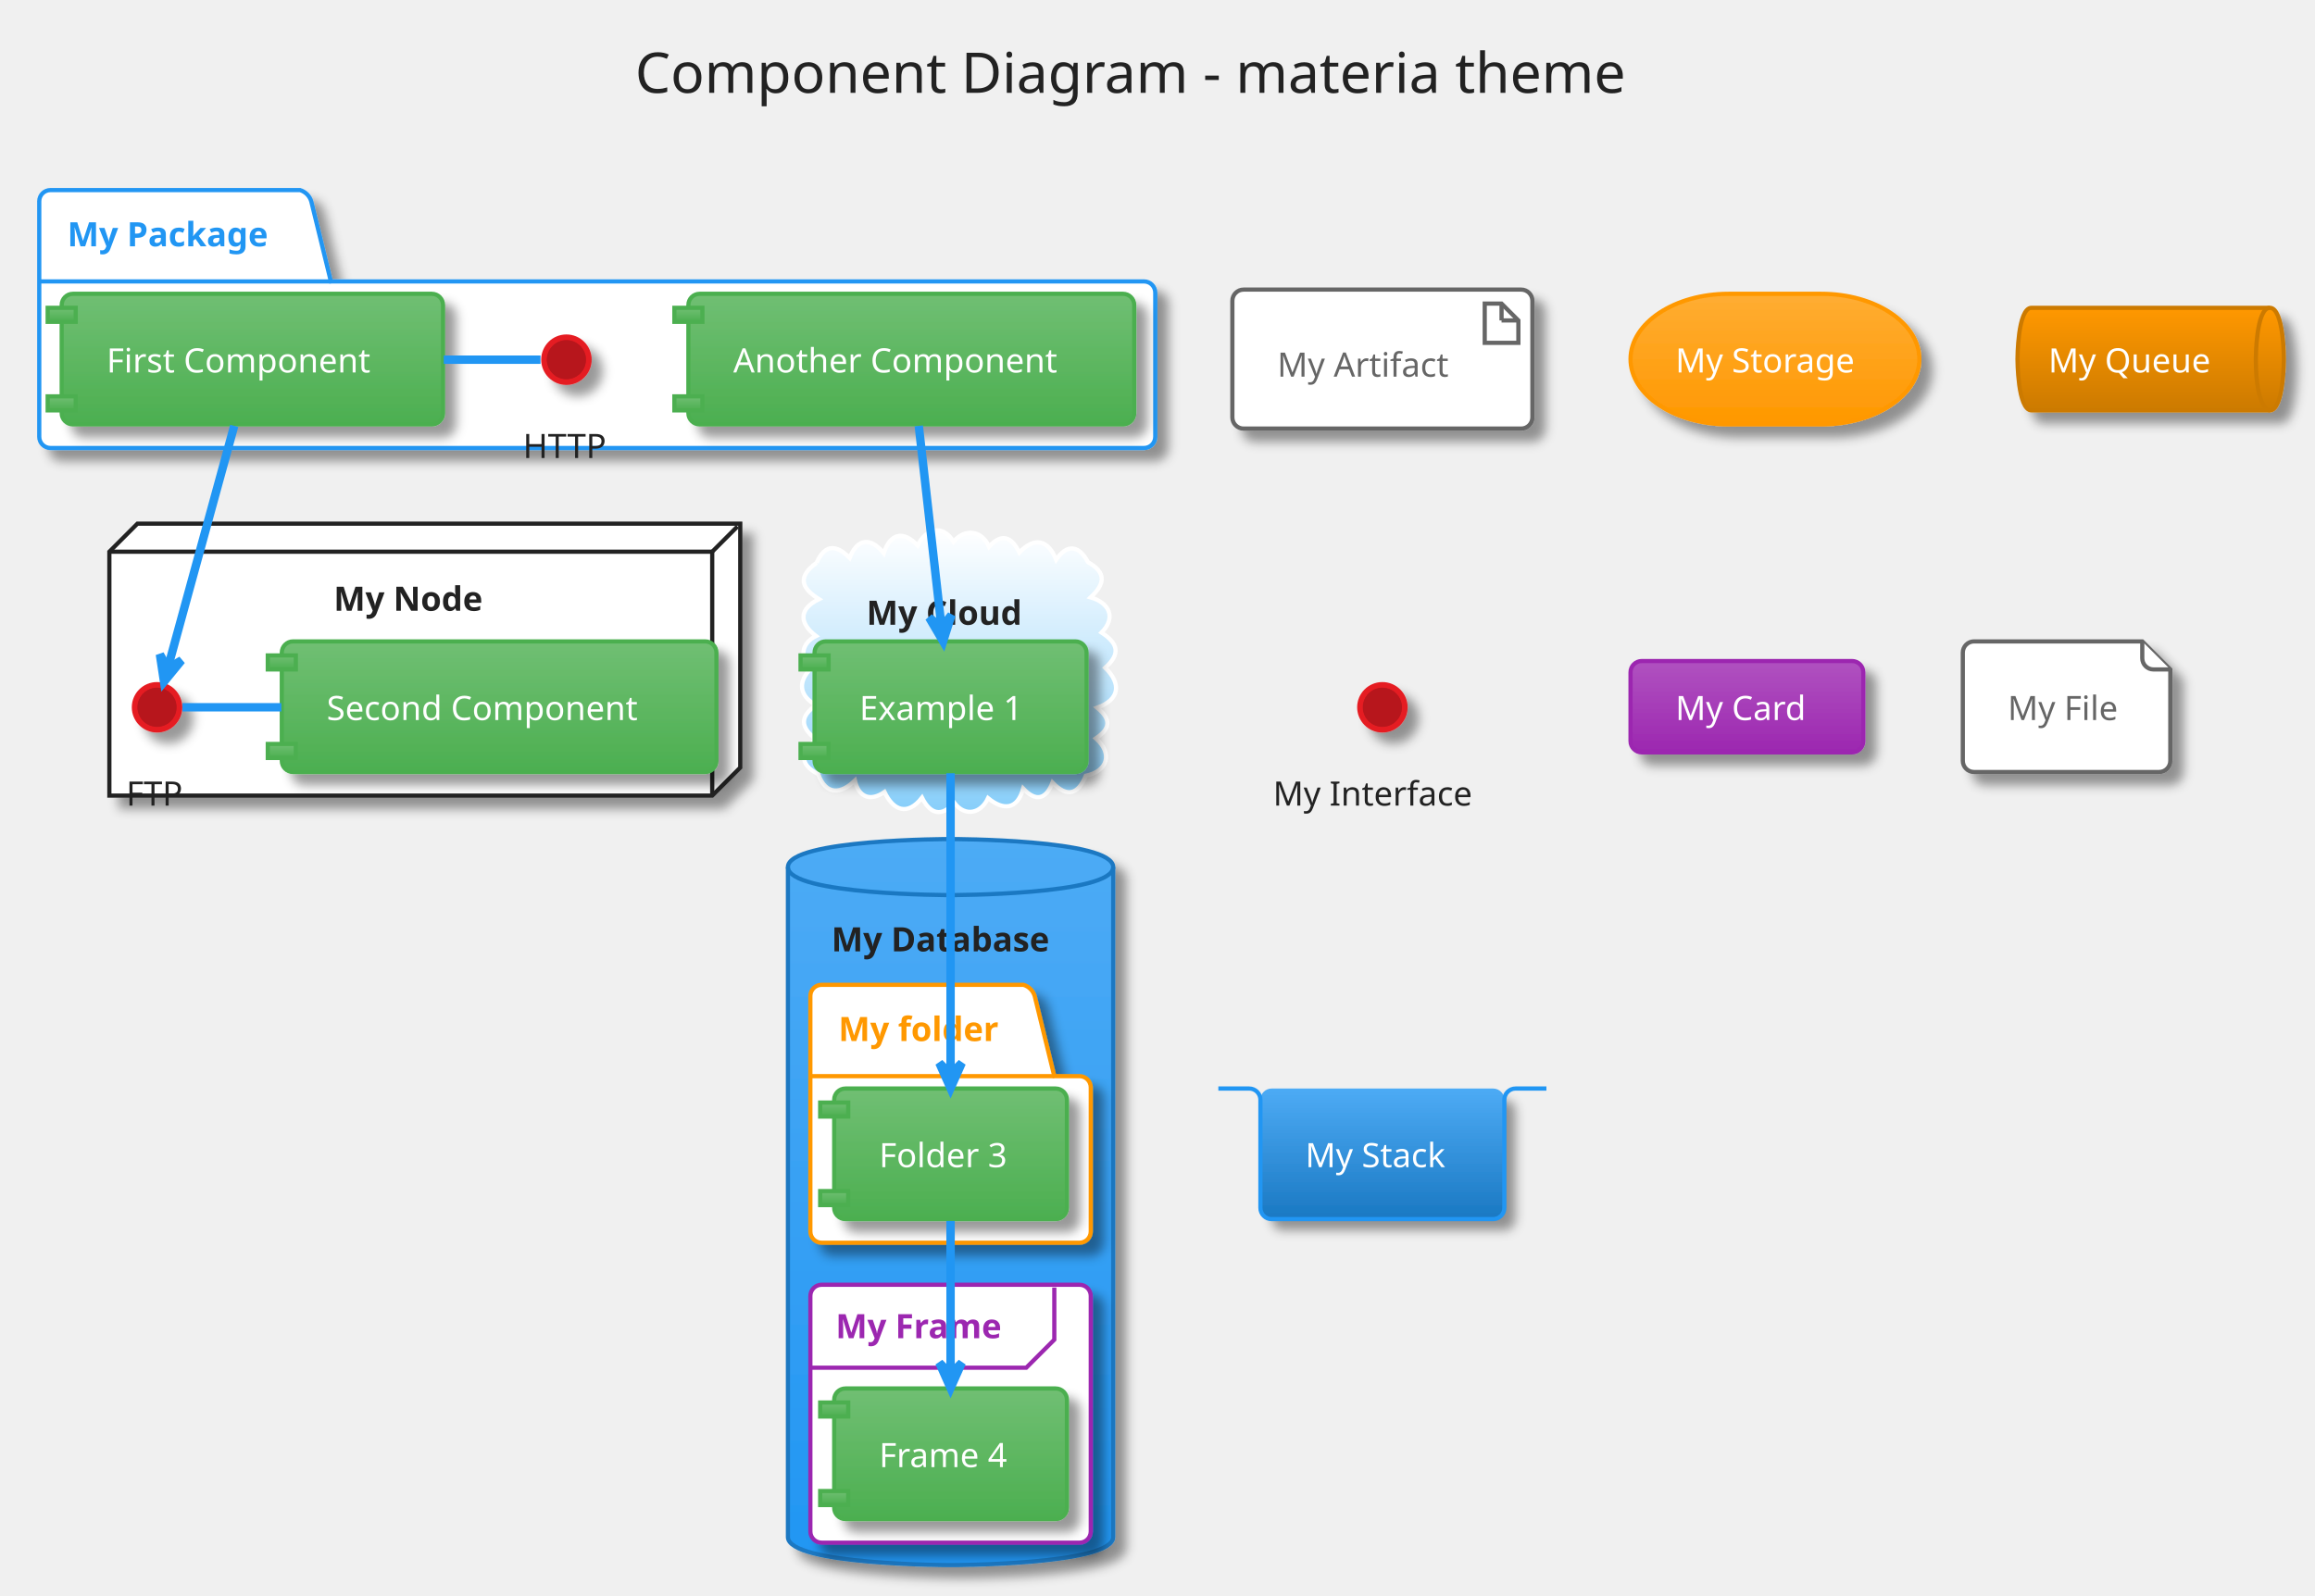
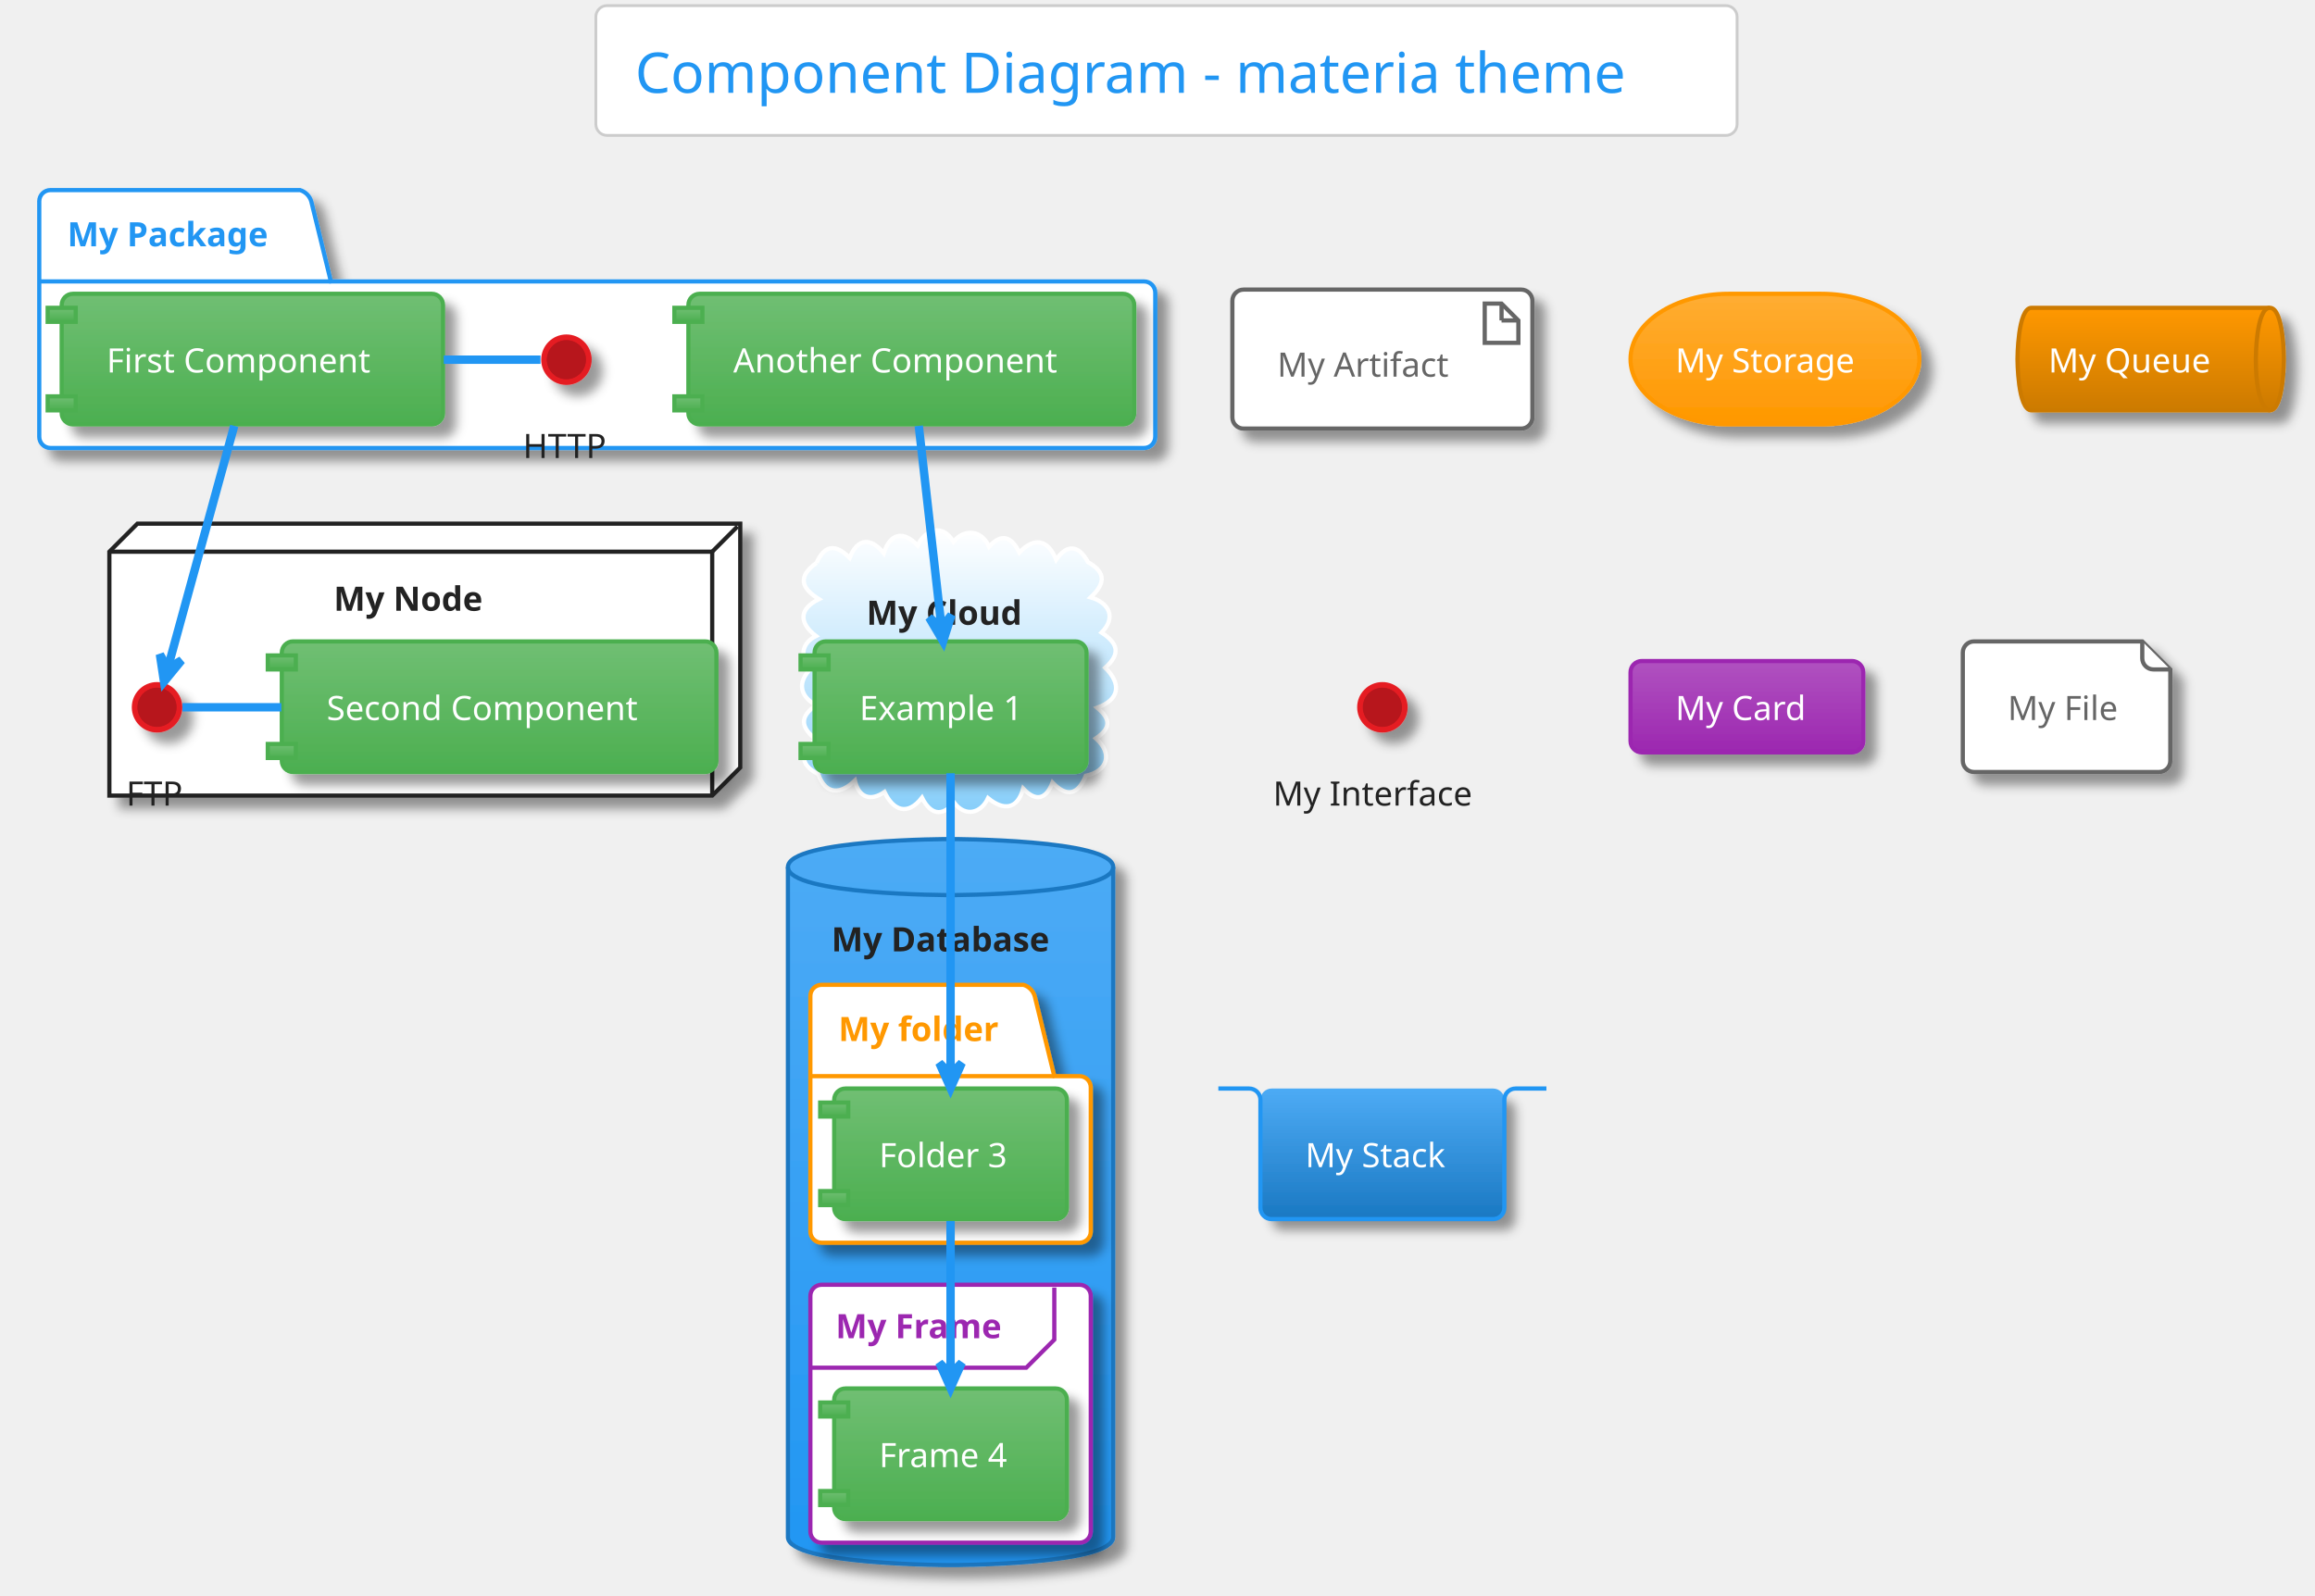
<svg xmlns="http://www.w3.org/2000/svg" contentScriptType="application/ecmascript" contentStyleType="text/css" height="593.75px" preserveAspectRatio="none" style="width:860px;height:593px;" version="1.1" viewBox="0 0 860 593" width="860.417px" zoomAndPan="magnify">
  <defs>
-     <linearGradient id="gvakp6376p37o0" x1="50%" x2="50%" y1="0%" y2="100%">
+     <linearGradient id="g1twvol3tbckkr0" x1="50%" x2="50%" y1="0%" y2="100%">
      <stop offset="0%" stop-color="#FFFFFF" />
      <stop offset="100%" stop-color="#FFFFFF" />
    </linearGradient>
-     <filter height="300%" id="fvakp6376p37o" width="300%" x="-1" y="-1">
+     <filter height="300%" id="f1twvol3tbckkr" width="300%" x="-1" y="-1">
      <feGaussianBlur result="blurOut" stdDeviation="2.083" />
      <feColorMatrix in="blurOut" result="blurOut2" type="matrix" values="0 0 0 0 0 0 0 0 0 0 0 0 0 0 0 0 0 0 .4 0" />
      <feOffset dx="4.167" dy="4.167" in="blurOut2" result="blurOut3" />
      <feBlend in="SourceGraphic" in2="blurOut3" mode="normal" />
    </filter>
-     <linearGradient id="gvakp6376p37o1" x1="50%" x2="50%" y1="0%" y2="100%">
+     <linearGradient id="g1twvol3tbckkr1" x1="50%" x2="50%" y1="0%" y2="100%">
      <stop offset="0%" stop-color="#FFFFFF" />
      <stop offset="100%" stop-color="#87CEFA" />
    </linearGradient>
-     <linearGradient id="gvakp6376p37o2" x1="50%" x2="50%" y1="0%" y2="100%">
+     <linearGradient id="g1twvol3tbckkr2" x1="50%" x2="50%" y1="0%" y2="100%">
      <stop offset="0%" stop-color="#4DABF5" />
      <stop offset="100%" stop-color="#2196F3" />
    </linearGradient>
-     <linearGradient id="gvakp6376p37o3" x1="50%" x2="50%" y1="0%" y2="100%">
+     <linearGradient id="g1twvol3tbckkr3" x1="50%" x2="50%" y1="0%" y2="100%">
      <stop offset="0%" stop-color="#70BF73" />
      <stop offset="100%" stop-color="#4CAF50" />
    </linearGradient>
-     <linearGradient id="gvakp6376p37o4" x1="50%" x2="50%" y1="0%" y2="100%">
+     <linearGradient id="g1twvol3tbckkr4" x1="50%" x2="50%" y1="0%" y2="100%">
      <stop offset="0%" stop-color="#FFAD33" />
      <stop offset="100%" stop-color="#FF9800" />
    </linearGradient>
-     <linearGradient id="gvakp6376p37o5" x1="50%" x2="50%" y1="0%" y2="100%">
+     <linearGradient id="g1twvol3tbckkr5" x1="50%" x2="50%" y1="0%" y2="100%">
      <stop offset="0%" stop-color="#FF9800" />
      <stop offset="100%" stop-color="#CC7A00" />
    </linearGradient>
-     <linearGradient id="gvakp6376p37o6" x1="50%" x2="50%" y1="0%" y2="100%">
+     <linearGradient id="g1twvol3tbckkr6" x1="50%" x2="50%" y1="0%" y2="100%">
      <stop offset="0%" stop-color="#B052C0" />
      <stop offset="100%" stop-color="#9C27B0" />
    </linearGradient>
-     <linearGradient id="gvakp6376p37o7" x1="50%" x2="50%" y1="0%" y2="100%">
+     <linearGradient id="g1twvol3tbckkr7" x1="50%" x2="50%" y1="0%" y2="100%">
      <stop offset="0%" stop-color="#4DABF5" />
      <stop offset="100%" stop-color="#1A78C2" />
    </linearGradient>
  </defs>
  <g>
-     <rect fill="none" height="48.236" rx="4.167" ry="4.167" style="stroke: none; stroke-width: 1.042;" width="423.958" x="221.354" y="2.083" />
-     <text fill="#222222" font-family="Verdana" font-size="20.833" lengthAdjust="spacingAndGlyphs" textLength="394.792" x="235.938" y="34.487">Component Diagram - materia theme</text>
-     <path d="M18.75,70.632 L111.458,70.632 A6.25,6.25 0 0 1 115.625,74.799 L122.917,104.574 L425,104.574 A4.167,4.167 0 0 1 429.167,108.74 L429.167,162.299 A4.167,4.167 0 0 1 425,166.465 L18.75,166.465 A4.167,4.167 0 0 1 14.583,162.299 L14.583,74.799 A4.167,4.167 0 0 1 18.75,70.632 " fill="url(#gvakp6376p37o0)" filter="url(#fvakp6376p37o)" style="stroke: #2196F3; stroke-width: 1.562;" />
+     <rect fill="url(#g1twvol3tbckkr0)" height="48.236" rx="4.167" ry="4.167" style="stroke: #CCCCCC; stroke-width: 1.042;" width="423.958" x="221.354" y="2.083" />
+     <text fill="#2196F3" font-family="Verdana" font-size="20.833" lengthAdjust="spacingAndGlyphs" textLength="394.792" x="235.938" y="34.487">Component Diagram - materia theme</text>
+     <path d="M18.75,70.632 L111.458,70.632 A6.25,6.25 0 0 1 115.625,74.799 L122.917,104.574 L425,104.574 A4.167,4.167 0 0 1 429.167,108.74 L429.167,162.299 A4.167,4.167 0 0 1 425,166.465 L18.75,166.465 A4.167,4.167 0 0 1 14.583,162.299 L14.583,74.799 A4.167,4.167 0 0 1 18.75,70.632 " fill="url(#g1twvol3tbckkr0)" filter="url(#f1twvol3tbckkr)" style="stroke: #2196F3; stroke-width: 1.562;" />
    <line style="stroke: #2196F3; stroke-width: 1.562;" x1="14.583" x2="122.917" y1="104.574" y2="104.574" />
    <text fill="#2196F3" font-family="Verdana" font-size="12.5" font-weight="bold" lengthAdjust="spacingAndGlyphs" textLength="82.292" x="25" y="91.532">My Package</text>
-     <polygon fill="url(#gvakp6376p37o0)" filter="url(#fvakp6376p37o)" points="40.625,205.007,51.042,194.59,275,194.59,275,285.215,264.583,295.632,40.625,295.632,40.625,205.007" style="stroke: #222222; stroke-width: 1.562;" />
+     <polygon fill="url(#g1twvol3tbckkr0)" filter="url(#f1twvol3tbckkr)" points="40.625,205.007,51.042,194.59,275,194.59,275,285.215,264.583,295.632,40.625,295.632,40.625,205.007" style="stroke: #222222; stroke-width: 1.562;" />
    <line style="stroke: #222222; stroke-width: 1.562;" x1="264.583" x2="273.958" y1="205.007" y2="195.632" />
    <line style="stroke: #222222; stroke-width: 1.562;" x1="40.625" x2="264.583" y1="205.007" y2="205.007" />
    <line style="stroke: #222222; stroke-width: 1.562;" x1="264.583" x2="264.583" y1="205.007" y2="295.632" />
    <text fill="#222222" font-family="Verdana" font-size="12.5" font-weight="bold" lengthAdjust="spacingAndGlyphs" textLength="59.375" x="123.958" y="226.949">My Node</text>
-     <path d="M303.363,209.098 C306.547,202.052 310.689,202.306 315.638,207.298 C318.603,199.81 323.492,199.655 328.31,205.543 C330.676,198.153 335.541,197.001 340.885,202.679 C343.682,196.754 350.067,194.37 354.205,201.286 C358.446,196.206 364.756,197.036 367.425,203.144 C372.299,197.737 375.91,199.679 378.675,205.296 C384.292,199.413 389.344,200.473 392.345,207.97 C396.57,201.829 400.878,202.715 404.165,208.871 C411.213,212.853 410.422,217.063 405.154,221.974 C411.859,223.911 414.892,229.274 409.213,235.055 C415.324,239.034 416.445,242.901 410.57,248.125 C416.67,254.064 415.997,259.971 407.572,262.979 C412.725,267.188 412.707,270.614 407.093,274.368 C413.481,280.005 411.494,286.545 403.351,288.269 C400.49,295.228 396.423,296.464 390.993,290.781 C388.618,297.066 384.782,298.036 380.102,292.998 C377.945,300.995 372.671,301.187 367.056,296.575 C364.477,302.189 358.606,303.751 354.506,298.301 C349.696,303.86 345.502,302.37 342.516,296.403 C337.152,303.273 331.842,301.222 328.588,294.276 C323.362,297.927 318.981,296.302 317.597,290.023 C312.409,295.078 306.871,295.64 303.955,287.648 C296.595,283.88 297.641,279.323 303.042,274.659 C297.41,270.254 296.977,266.321 303.167,262.033 C296.817,258.549 296.272,253.203 301.427,248.266 C296.693,244.297 297.902,238.865 303.15,236.338 C296.864,231.532 296.635,226.333 304.241,222.634 C297.441,218.381 296.343,214.246 303.363,209.098 " fill="url(#gvakp6376p37o1)" style="stroke: #FFFFFF; stroke-width: 1.562;" />
+     <path d="M303.363,209.098 C306.547,202.052 310.689,202.306 315.638,207.298 C318.603,199.81 323.492,199.655 328.31,205.543 C330.676,198.153 335.541,197.001 340.885,202.679 C343.682,196.754 350.067,194.37 354.205,201.286 C358.446,196.206 364.756,197.036 367.425,203.144 C372.299,197.737 375.91,199.679 378.675,205.296 C384.292,199.413 389.344,200.473 392.345,207.97 C396.57,201.829 400.878,202.715 404.165,208.871 C411.213,212.853 410.422,217.063 405.154,221.974 C411.859,223.911 414.892,229.274 409.213,235.055 C415.324,239.034 416.445,242.901 410.57,248.125 C416.67,254.064 415.997,259.971 407.572,262.979 C412.725,267.188 412.707,270.614 407.093,274.368 C413.481,280.005 411.494,286.545 403.351,288.269 C400.49,295.228 396.423,296.464 390.993,290.781 C388.618,297.066 384.782,298.036 380.102,292.998 C377.945,300.995 372.671,301.187 367.056,296.575 C364.477,302.189 358.606,303.751 354.506,298.301 C349.696,303.86 345.502,302.37 342.516,296.403 C337.152,303.273 331.842,301.222 328.588,294.276 C323.362,297.927 318.981,296.302 317.597,290.023 C312.409,295.078 306.871,295.64 303.955,287.648 C296.595,283.88 297.641,279.323 303.042,274.659 C297.41,270.254 296.977,266.321 303.167,262.033 C296.817,258.549 296.272,253.203 301.427,248.266 C296.693,244.297 297.902,238.865 303.15,236.338 C296.864,231.532 296.635,226.333 304.241,222.634 C297.441,218.381 296.343,214.246 303.363,209.098 " fill="url(#g1twvol3tbckkr1)" style="stroke: #FFFFFF; stroke-width: 1.562;" />
    <text fill="#222222" font-family="Verdana" font-size="12.5" font-weight="bold" lengthAdjust="spacingAndGlyphs" textLength="62.5" x="321.875" y="232.157">My Cloud</text>
-     <path d="M292.708,322.194 C292.708,311.778 353.125,311.778 353.125,311.778 C353.125,311.778 413.542,311.778 413.542,322.194 L413.542,571.153 C413.542,581.569 353.125,581.569 353.125,581.569 C353.125,581.569 292.708,581.569 292.708,571.153 L292.708,322.194 " fill="url(#gvakp6376p37o2)" filter="url(#fvakp6376p37o)" style="stroke: #1A78C2; stroke-width: 1.562;" />
+     <path d="M292.708,322.194 C292.708,311.778 353.125,311.778 353.125,311.778 C353.125,311.778 413.542,311.778 413.542,322.194 L413.542,571.153 C413.542,581.569 353.125,581.569 353.125,581.569 C353.125,581.569 292.708,581.569 292.708,571.153 L292.708,322.194 " fill="url(#g1twvol3tbckkr2)" filter="url(#f1twvol3tbckkr)" style="stroke: #1A78C2; stroke-width: 1.562;" />
    <path d="M292.708,322.194 C292.708,332.611 353.125,332.611 353.125,332.611 C353.125,332.611 413.542,332.611 413.542,322.194 " fill="none" style="stroke: #1A78C2; stroke-width: 1.562;" />
    <text fill="#222222" font-family="Verdana" font-size="12.5" font-weight="bold" lengthAdjust="spacingAndGlyphs" textLength="88.542" x="308.854" y="353.512">My Database</text>
-     <path d="M305.208,365.944 L380.208,365.944 A6.25,6.25 0 0 1 384.375,370.111 L391.667,399.886 L401.042,399.886 A4.167,4.167 0 0 1 405.208,404.053 L405.208,457.611 A4.167,4.167 0 0 1 401.042,461.778 L305.208,461.778 A4.167,4.167 0 0 1 301.042,457.611 L301.042,370.111 A4.167,4.167 0 0 1 305.208,365.944 " fill="url(#gvakp6376p37o0)" filter="url(#fvakp6376p37o)" style="stroke: #FF9800; stroke-width: 1.562;" />
+     <path d="M305.208,365.944 L380.208,365.944 A6.25,6.25 0 0 1 384.375,370.111 L391.667,399.886 L401.042,399.886 A4.167,4.167 0 0 1 405.208,404.053 L405.208,457.611 A4.167,4.167 0 0 1 401.042,461.778 L305.208,461.778 A4.167,4.167 0 0 1 301.042,457.611 L301.042,370.111 A4.167,4.167 0 0 1 305.208,365.944 " fill="url(#g1twvol3tbckkr0)" filter="url(#f1twvol3tbckkr)" style="stroke: #FF9800; stroke-width: 1.562;" />
    <line style="stroke: #FF9800; stroke-width: 1.562;" x1="301.042" x2="391.667" y1="399.886" y2="399.886" />
    <text fill="#FF9800" font-family="Verdana" font-size="12.5" font-weight="bold" lengthAdjust="spacingAndGlyphs" textLength="64.583" x="311.458" y="386.845">My folder</text>
-     <rect fill="url(#gvakp6376p37o0)" filter="url(#fvakp6376p37o)" height="95.833" rx="4.167" ry="4.167" style="stroke: #9C27B0; stroke-width: 1.562;" width="104.167" x="301.042" y="477.403" />
+     <rect fill="url(#g1twvol3tbckkr0)" filter="url(#f1twvol3tbckkr)" height="95.833" rx="4.167" ry="4.167" style="stroke: #9C27B0; stroke-width: 1.562;" width="104.167" x="301.042" y="477.403" />
    <path d="M391.667,478.444 L391.667,497.803 L381.25,508.219 L301.042,508.219 " fill="none" style="stroke: #9C27B0; stroke-width: 1.562;" />
    <text fill="#9C27B0" font-family="Verdana" font-size="12.5" font-weight="bold" lengthAdjust="spacingAndGlyphs" textLength="67.708" x="310.417" y="497.262">My Frame</text>
-     <ellipse cx="210.417" cy="133.653" fill="#B7161C" filter="url(#fvakp6376p37o)" rx="8.333" ry="8.333" style="stroke: #E51C23; stroke-width: 2.083;" />
+     <ellipse cx="210.417" cy="133.653" fill="#B7161C" filter="url(#f1twvol3tbckkr)" rx="8.333" ry="8.333" style="stroke: #E51C23; stroke-width: 2.083;" />
    <text fill="#222222" font-family="Verdana" font-size="12.5" lengthAdjust="spacingAndGlyphs" textLength="32.292" x="194.271" y="170.178">HTTP</text>
-     <rect fill="url(#gvakp6376p37o3)" filter="url(#fvakp6376p37o)" height="48.525" rx="4.167" ry="4.167" style="stroke: #4CAF50; stroke-width: 1.562;" width="141.667" x="22.917" y="109.174" />
-     <rect fill="url(#gvakp6376p37o3)" height="5.208" style="stroke: #4CAF50; stroke-width: 1.562;" width="10.417" x="17.708" y="114.382" />
-     <rect fill="url(#gvakp6376p37o3)" height="5.208" style="stroke: #4CAF50; stroke-width: 1.562;" width="10.417" x="17.708" y="147.282" />
+     <rect fill="url(#g1twvol3tbckkr3)" filter="url(#f1twvol3tbckkr)" height="48.525" rx="4.167" ry="4.167" style="stroke: #4CAF50; stroke-width: 1.562;" width="141.667" x="22.917" y="109.174" />
+     <rect fill="url(#g1twvol3tbckkr3)" height="5.208" style="stroke: #4CAF50; stroke-width: 1.562;" width="10.417" x="17.708" y="114.382" />
+     <rect fill="url(#g1twvol3tbckkr3)" height="5.208" style="stroke: #4CAF50; stroke-width: 1.562;" width="10.417" x="17.708" y="147.282" />
    <text fill="#FFFFFF" font-family="Verdana" font-size="12.5" lengthAdjust="spacingAndGlyphs" textLength="108.333" x="39.583" y="138.407">First Component</text>
-     <rect fill="url(#gvakp6376p37o3)" filter="url(#fvakp6376p37o)" height="48.525" rx="4.167" ry="4.167" style="stroke: #4CAF50; stroke-width: 1.562;" width="165.625" x="255.729" y="109.174" />
-     <rect fill="url(#gvakp6376p37o3)" height="5.208" style="stroke: #4CAF50; stroke-width: 1.562;" width="10.417" x="250.521" y="114.382" />
-     <rect fill="url(#gvakp6376p37o3)" height="5.208" style="stroke: #4CAF50; stroke-width: 1.562;" width="10.417" x="250.521" y="147.282" />
+     <rect fill="url(#g1twvol3tbckkr3)" filter="url(#f1twvol3tbckkr)" height="48.525" rx="4.167" ry="4.167" style="stroke: #4CAF50; stroke-width: 1.562;" width="165.625" x="255.729" y="109.174" />
+     <rect fill="url(#g1twvol3tbckkr3)" height="5.208" style="stroke: #4CAF50; stroke-width: 1.562;" width="10.417" x="250.521" y="114.382" />
+     <rect fill="url(#g1twvol3tbckkr3)" height="5.208" style="stroke: #4CAF50; stroke-width: 1.562;" width="10.417" x="250.521" y="147.282" />
    <text fill="#FFFFFF" font-family="Verdana" font-size="12.5" lengthAdjust="spacingAndGlyphs" textLength="132.292" x="272.396" y="138.407">Another Component</text>
-     <ellipse cx="58.333" cy="262.819" fill="#B7161C" filter="url(#fvakp6376p37o)" rx="8.333" ry="8.333" style="stroke: #E51C23; stroke-width: 2.083;" />
+     <ellipse cx="58.333" cy="262.819" fill="#B7161C" filter="url(#f1twvol3tbckkr)" rx="8.333" ry="8.333" style="stroke: #E51C23; stroke-width: 2.083;" />
    <text fill="#222222" font-family="Verdana" font-size="12.5" lengthAdjust="spacingAndGlyphs" textLength="22.917" x="46.875" y="299.345">FTP</text>
-     <rect fill="url(#gvakp6376p37o3)" filter="url(#fvakp6376p37o)" height="48.525" rx="4.167" ry="4.167" style="stroke: #4CAF50; stroke-width: 1.562;" width="161.458" x="104.688" y="238.34" />
-     <rect fill="url(#gvakp6376p37o3)" height="5.208" style="stroke: #4CAF50; stroke-width: 1.562;" width="10.417" x="99.479" y="243.549" />
-     <rect fill="url(#gvakp6376p37o3)" height="5.208" style="stroke: #4CAF50; stroke-width: 1.562;" width="10.417" x="99.479" y="276.449" />
+     <rect fill="url(#g1twvol3tbckkr3)" filter="url(#f1twvol3tbckkr)" height="48.525" rx="4.167" ry="4.167" style="stroke: #4CAF50; stroke-width: 1.562;" width="161.458" x="104.688" y="238.34" />
+     <rect fill="url(#g1twvol3tbckkr3)" height="5.208" style="stroke: #4CAF50; stroke-width: 1.562;" width="10.417" x="99.479" y="243.549" />
+     <rect fill="url(#g1twvol3tbckkr3)" height="5.208" style="stroke: #4CAF50; stroke-width: 1.562;" width="10.417" x="99.479" y="276.449" />
    <text fill="#FFFFFF" font-family="Verdana" font-size="12.5" lengthAdjust="spacingAndGlyphs" textLength="128.125" x="121.354" y="267.574">Second Component</text>
-     <rect fill="url(#gvakp6376p37o3)" filter="url(#fvakp6376p37o)" height="48.525" rx="4.167" ry="4.167" style="stroke: #4CAF50; stroke-width: 1.562;" width="101.042" x="302.604" y="238.34" />
-     <rect fill="url(#gvakp6376p37o3)" height="5.208" style="stroke: #4CAF50; stroke-width: 1.562;" width="10.417" x="297.396" y="243.549" />
-     <rect fill="url(#gvakp6376p37o3)" height="5.208" style="stroke: #4CAF50; stroke-width: 1.562;" width="10.417" x="297.396" y="276.449" />
+     <rect fill="url(#g1twvol3tbckkr3)" filter="url(#f1twvol3tbckkr)" height="48.525" rx="4.167" ry="4.167" style="stroke: #4CAF50; stroke-width: 1.562;" width="101.042" x="302.604" y="238.34" />
+     <rect fill="url(#g1twvol3tbckkr3)" height="5.208" style="stroke: #4CAF50; stroke-width: 1.562;" width="10.417" x="297.396" y="243.549" />
+     <rect fill="url(#g1twvol3tbckkr3)" height="5.208" style="stroke: #4CAF50; stroke-width: 1.562;" width="10.417" x="297.396" y="276.449" />
    <text fill="#FFFFFF" font-family="Verdana" font-size="12.5" lengthAdjust="spacingAndGlyphs" textLength="67.708" x="319.271" y="267.574">Example 1</text>
-     <rect fill="url(#gvakp6376p37o3)" filter="url(#fvakp6376p37o)" height="48.525" rx="4.167" ry="4.167" style="stroke: #4CAF50; stroke-width: 1.562;" width="86.458" x="309.896" y="404.486" />
-     <rect fill="url(#gvakp6376p37o3)" height="5.208" style="stroke: #4CAF50; stroke-width: 1.562;" width="10.417" x="304.688" y="409.694" />
-     <rect fill="url(#gvakp6376p37o3)" height="5.208" style="stroke: #4CAF50; stroke-width: 1.562;" width="10.417" x="304.688" y="442.594" />
+     <rect fill="url(#g1twvol3tbckkr3)" filter="url(#f1twvol3tbckkr)" height="48.525" rx="4.167" ry="4.167" style="stroke: #4CAF50; stroke-width: 1.562;" width="86.458" x="309.896" y="404.486" />
+     <rect fill="url(#g1twvol3tbckkr3)" height="5.208" style="stroke: #4CAF50; stroke-width: 1.562;" width="10.417" x="304.688" y="409.694" />
+     <rect fill="url(#g1twvol3tbckkr3)" height="5.208" style="stroke: #4CAF50; stroke-width: 1.562;" width="10.417" x="304.688" y="442.594" />
    <text fill="#FFFFFF" font-family="Verdana" font-size="12.5" lengthAdjust="spacingAndGlyphs" textLength="53.125" x="326.562" y="433.72">Folder 3</text>
-     <rect fill="url(#gvakp6376p37o3)" filter="url(#fvakp6376p37o)" height="48.525" rx="4.167" ry="4.167" style="stroke: #4CAF50; stroke-width: 1.562;" width="86.458" x="309.896" y="515.944" />
-     <rect fill="url(#gvakp6376p37o3)" height="5.208" style="stroke: #4CAF50; stroke-width: 1.562;" width="10.417" x="304.688" y="521.153" />
-     <rect fill="url(#gvakp6376p37o3)" height="5.208" style="stroke: #4CAF50; stroke-width: 1.562;" width="10.417" x="304.688" y="554.053" />
+     <rect fill="url(#g1twvol3tbckkr3)" filter="url(#f1twvol3tbckkr)" height="48.525" rx="4.167" ry="4.167" style="stroke: #4CAF50; stroke-width: 1.562;" width="86.458" x="309.896" y="515.944" />
+     <rect fill="url(#g1twvol3tbckkr3)" height="5.208" style="stroke: #4CAF50; stroke-width: 1.562;" width="10.417" x="304.688" y="521.153" />
+     <rect fill="url(#g1twvol3tbckkr3)" height="5.208" style="stroke: #4CAF50; stroke-width: 1.562;" width="10.417" x="304.688" y="554.053" />
    <text fill="#FFFFFF" font-family="Verdana" font-size="12.5" lengthAdjust="spacingAndGlyphs" textLength="53.125" x="326.562" y="545.178">Frame 4</text>
-     <rect fill="url(#gvakp6376p37o0)" filter="url(#fvakp6376p37o)" height="51.65" rx="4.167" ry="4.167" style="stroke: #666666; stroke-width: 1.562;" width="111.458" x="457.812" y="107.611" />
-     <polygon fill="url(#gvakp6376p37o0)" points="551.562,112.819,551.562,127.403,564.062,127.403,564.062,119.069,557.812,112.819,551.562,112.819" style="stroke: #666666; stroke-width: 1.562;" />
+     <rect fill="url(#g1twvol3tbckkr0)" filter="url(#f1twvol3tbckkr)" height="51.65" rx="4.167" ry="4.167" style="stroke: #666666; stroke-width: 1.562;" width="111.458" x="457.812" y="107.611" />
+     <polygon fill="url(#g1twvol3tbckkr0)" points="551.562,112.819,551.562,127.403,564.062,127.403,564.062,119.069,557.812,112.819,551.562,112.819" style="stroke: #666666; stroke-width: 1.562;" />
    <line style="stroke: #666666; stroke-width: 1.562;" x1="557.812" x2="557.812" y1="112.819" y2="119.069" />
    <line style="stroke: #666666; stroke-width: 1.562;" x1="564.062" x2="557.812" y1="119.069" y2="119.069" />
    <text fill="#666666" font-family="Verdana" font-size="12.5" lengthAdjust="spacingAndGlyphs" textLength="67.708" x="474.479" y="139.97">My Artifact</text>
-     <rect fill="url(#gvakp6376p37o4)" filter="url(#fvakp6376p37o)" height="48.525" rx="36.458" ry="36.458" style="stroke: #FF9800; stroke-width: 1.562;" width="107.292" x="605.729" y="109.174" />
+     <rect fill="url(#g1twvol3tbckkr4)" filter="url(#f1twvol3tbckkr)" height="48.525" rx="36.458" ry="36.458" style="stroke: #FF9800; stroke-width: 1.562;" width="107.292" x="605.729" y="109.174" />
    <text fill="#FFFFFF" font-family="Verdana" font-size="12.5" lengthAdjust="spacingAndGlyphs" textLength="73.958" x="622.396" y="138.407">My Storage</text>
-     <path d="M754.688,114.382 L843.229,114.382 C848.438,114.382 848.438,133.436 848.438,133.436 C848.438,133.436 848.438,152.49 843.229,152.49 L754.688,152.49 C749.479,152.49 749.479,133.436 749.479,133.436 C749.479,133.436 749.479,114.382 754.688,114.382 " fill="url(#gvakp6376p37o5)" filter="url(#fvakp6376p37o)" style="stroke: #CC7A00; stroke-width: 1.562;" />
+     <path d="M754.688,114.382 L843.229,114.382 C848.438,114.382 848.438,133.436 848.438,133.436 C848.438,133.436 848.438,152.49 843.229,152.49 L754.688,152.49 C749.479,152.49 749.479,133.436 749.479,133.436 C749.479,133.436 749.479,114.382 754.688,114.382 " fill="url(#g1twvol3tbckkr5)" filter="url(#f1twvol3tbckkr)" style="stroke: #CC7A00; stroke-width: 1.562;" />
    <path d="M843.229,114.382 C838.021,114.382 838.021,133.436 838.021,133.436 C838.021,152.49 843.229,152.49 843.229,152.49 " fill="none" style="stroke: #CC7A00; stroke-width: 1.562;" />
    <text fill="#FFFFFF" font-family="Verdana" font-size="12.5" lengthAdjust="spacingAndGlyphs" textLength="65.625" x="760.938" y="138.407">My Queue</text>
-     <ellipse cx="513.542" cy="262.819" fill="#B7161C" filter="url(#fvakp6376p37o)" rx="8.333" ry="8.333" style="stroke: #E51C23; stroke-width: 2.083;" />
+     <ellipse cx="513.542" cy="262.819" fill="#B7161C" filter="url(#f1twvol3tbckkr)" rx="8.333" ry="8.333" style="stroke: #E51C23; stroke-width: 2.083;" />
    <text fill="#222222" font-family="Verdana" font-size="12.5" lengthAdjust="spacingAndGlyphs" textLength="81.25" x="472.917" y="299.345">My Interface</text>
-     <rect fill="url(#gvakp6376p37o6)" filter="url(#fvakp6376p37o)" height="33.942" rx="4.167" ry="4.167" style="stroke: #9C27B0; stroke-width: 1.562;" width="86.458" x="605.729" y="245.632" />
+     <rect fill="url(#g1twvol3tbckkr6)" filter="url(#f1twvol3tbckkr)" height="33.942" rx="4.167" ry="4.167" style="stroke: #9C27B0; stroke-width: 1.562;" width="86.458" x="605.729" y="245.632" />
    <text fill="#FFFFFF" font-family="Verdana" font-size="12.5" lengthAdjust="spacingAndGlyphs" textLength="53.125" x="622.396" y="267.574">My Card</text>
-     <path d="M729.167,242.507 L729.167,282.699 A4.167,4.167 0 0 0 733.333,286.865 L802.083,286.865 A4.167,4.167 0 0 0 806.25,282.699 L806.25,248.757 L795.833,238.34 L733.333,238.34 A4.167,4.167 0 0 0 729.167,242.507 " fill="url(#gvakp6376p37o0)" filter="url(#fvakp6376p37o)" style="stroke: #666666; stroke-width: 1.562;" />
-     <path d="M795.833,238.34 L795.833,244.59 A4.167,4.167 0 0 0 800,248.757 L806.25,248.757 " fill="url(#gvakp6376p37o0)" style="stroke: #666666; stroke-width: 1.562;" />
+     <path d="M729.167,242.507 L729.167,282.699 A4.167,4.167 0 0 0 733.333,286.865 L802.083,286.865 A4.167,4.167 0 0 0 806.25,282.699 L806.25,248.757 L795.833,238.34 L733.333,238.34 A4.167,4.167 0 0 0 729.167,242.507 " fill="url(#g1twvol3tbckkr0)" filter="url(#f1twvol3tbckkr)" style="stroke: #666666; stroke-width: 1.562;" />
+     <path d="M795.833,238.34 L795.833,244.59 A4.167,4.167 0 0 0 800,248.757 L806.25,248.757 " fill="url(#g1twvol3tbckkr0)" style="stroke: #666666; stroke-width: 1.562;" />
    <text fill="#666666" font-family="Verdana" font-size="12.5" lengthAdjust="spacingAndGlyphs" textLength="43.75" x="745.833" y="267.574">My File</text>
-     <rect fill="url(#gvakp6376p37o7)" filter="url(#fvakp6376p37o)" height="48.525" rx="4.167" ry="4.167" style="stroke: none; stroke-width: 1.562;" width="90.625" x="468.229" y="404.486" />
+     <rect fill="url(#g1twvol3tbckkr7)" filter="url(#f1twvol3tbckkr)" height="48.525" rx="4.167" ry="4.167" style="stroke: none; stroke-width: 1.562;" width="90.625" x="468.229" y="404.486" />
    <path d="M452.604,404.486 L464.062,404.486 A4.167,4.167 0 0 1 468.229,408.653 L468.229,448.844 A4.167,4.167 0 0 0 472.396,453.011 L554.688,453.011 A4.167,4.167 0 0 0 558.854,448.844 L558.854,408.653 A4.167,4.167 0 0 1 563.021,404.486 L574.479,404.486 " fill="none" style="stroke: #2196F3; stroke-width: 1.562;" />
    <text fill="#FFFFFF" font-family="Verdana" font-size="12.5" lengthAdjust="spacingAndGlyphs" textLength="57.292" x="484.896" y="433.72">My Stack</text>
    <path d="M200.804,133.653 C188.817,133.653 176.83,133.653 164.844,133.653 " fill="none" id="HTTP-First Component" style="stroke: #2196F3; stroke-width: 3.125;" />
    <path d="M67.765,262.819 C80.021,262.819 92.276,262.819 104.531,262.819 " fill="none" id="FTP-Second Component" style="stroke: #2196F3; stroke-width: 3.125;" />
    <path d="M87.005,158.252 C79.715,184.838 68.339,226.328 62.343,248.197 " fill="none" id="First Component-&gt;FTP" style="stroke: #2196F3; stroke-width: 3.125;" />
    <polygon fill="#2196F3" points="60.94,253.312,67.438,245.373,62.318,248.29,59.401,243.169,60.94,253.312" style="stroke: #2196F3; stroke-width: 3.125;" />
    <path d="M341.319,158.252 C343.721,179.53 347.202,210.354 349.761,233.025 " fill="none" id="Another Component-&gt;Example 1" style="stroke: #2196F3; stroke-width: 3.125;" />
    <polygon fill="#2196F3" points="350.358,238.312,353.447,228.528,349.774,233.136,345.166,229.463,350.358,238.312" style="stroke: #2196F3; stroke-width: 3.125;" />
    <path d="M353.125,287.335 C353.125,317.029 353.125,367.034 353.125,398.992 " fill="none" id="Example 1-&gt;Folder 3" style="stroke: #2196F3; stroke-width: 3.125;" />
    <polygon fill="#2196F3" points="353.125,404.349,357.292,394.974,353.125,399.141,348.958,394.974,353.125,404.349" style="stroke: #2196F3; stroke-width: 3.125;" />
    <path d="M353.125,453.702 C353.125,470.44 353.125,492.649 353.125,510.401 " fill="none" id="Folder 3-&gt;Frame 4" style="stroke: #2196F3; stroke-width: 3.125;" />
    <polygon fill="#2196F3" points="353.125,515.756,357.292,506.382,353.125,510.548,348.958,506.382,353.125,515.756" style="stroke: #2196F3; stroke-width: 3.125;" />
  </g>
</svg>
